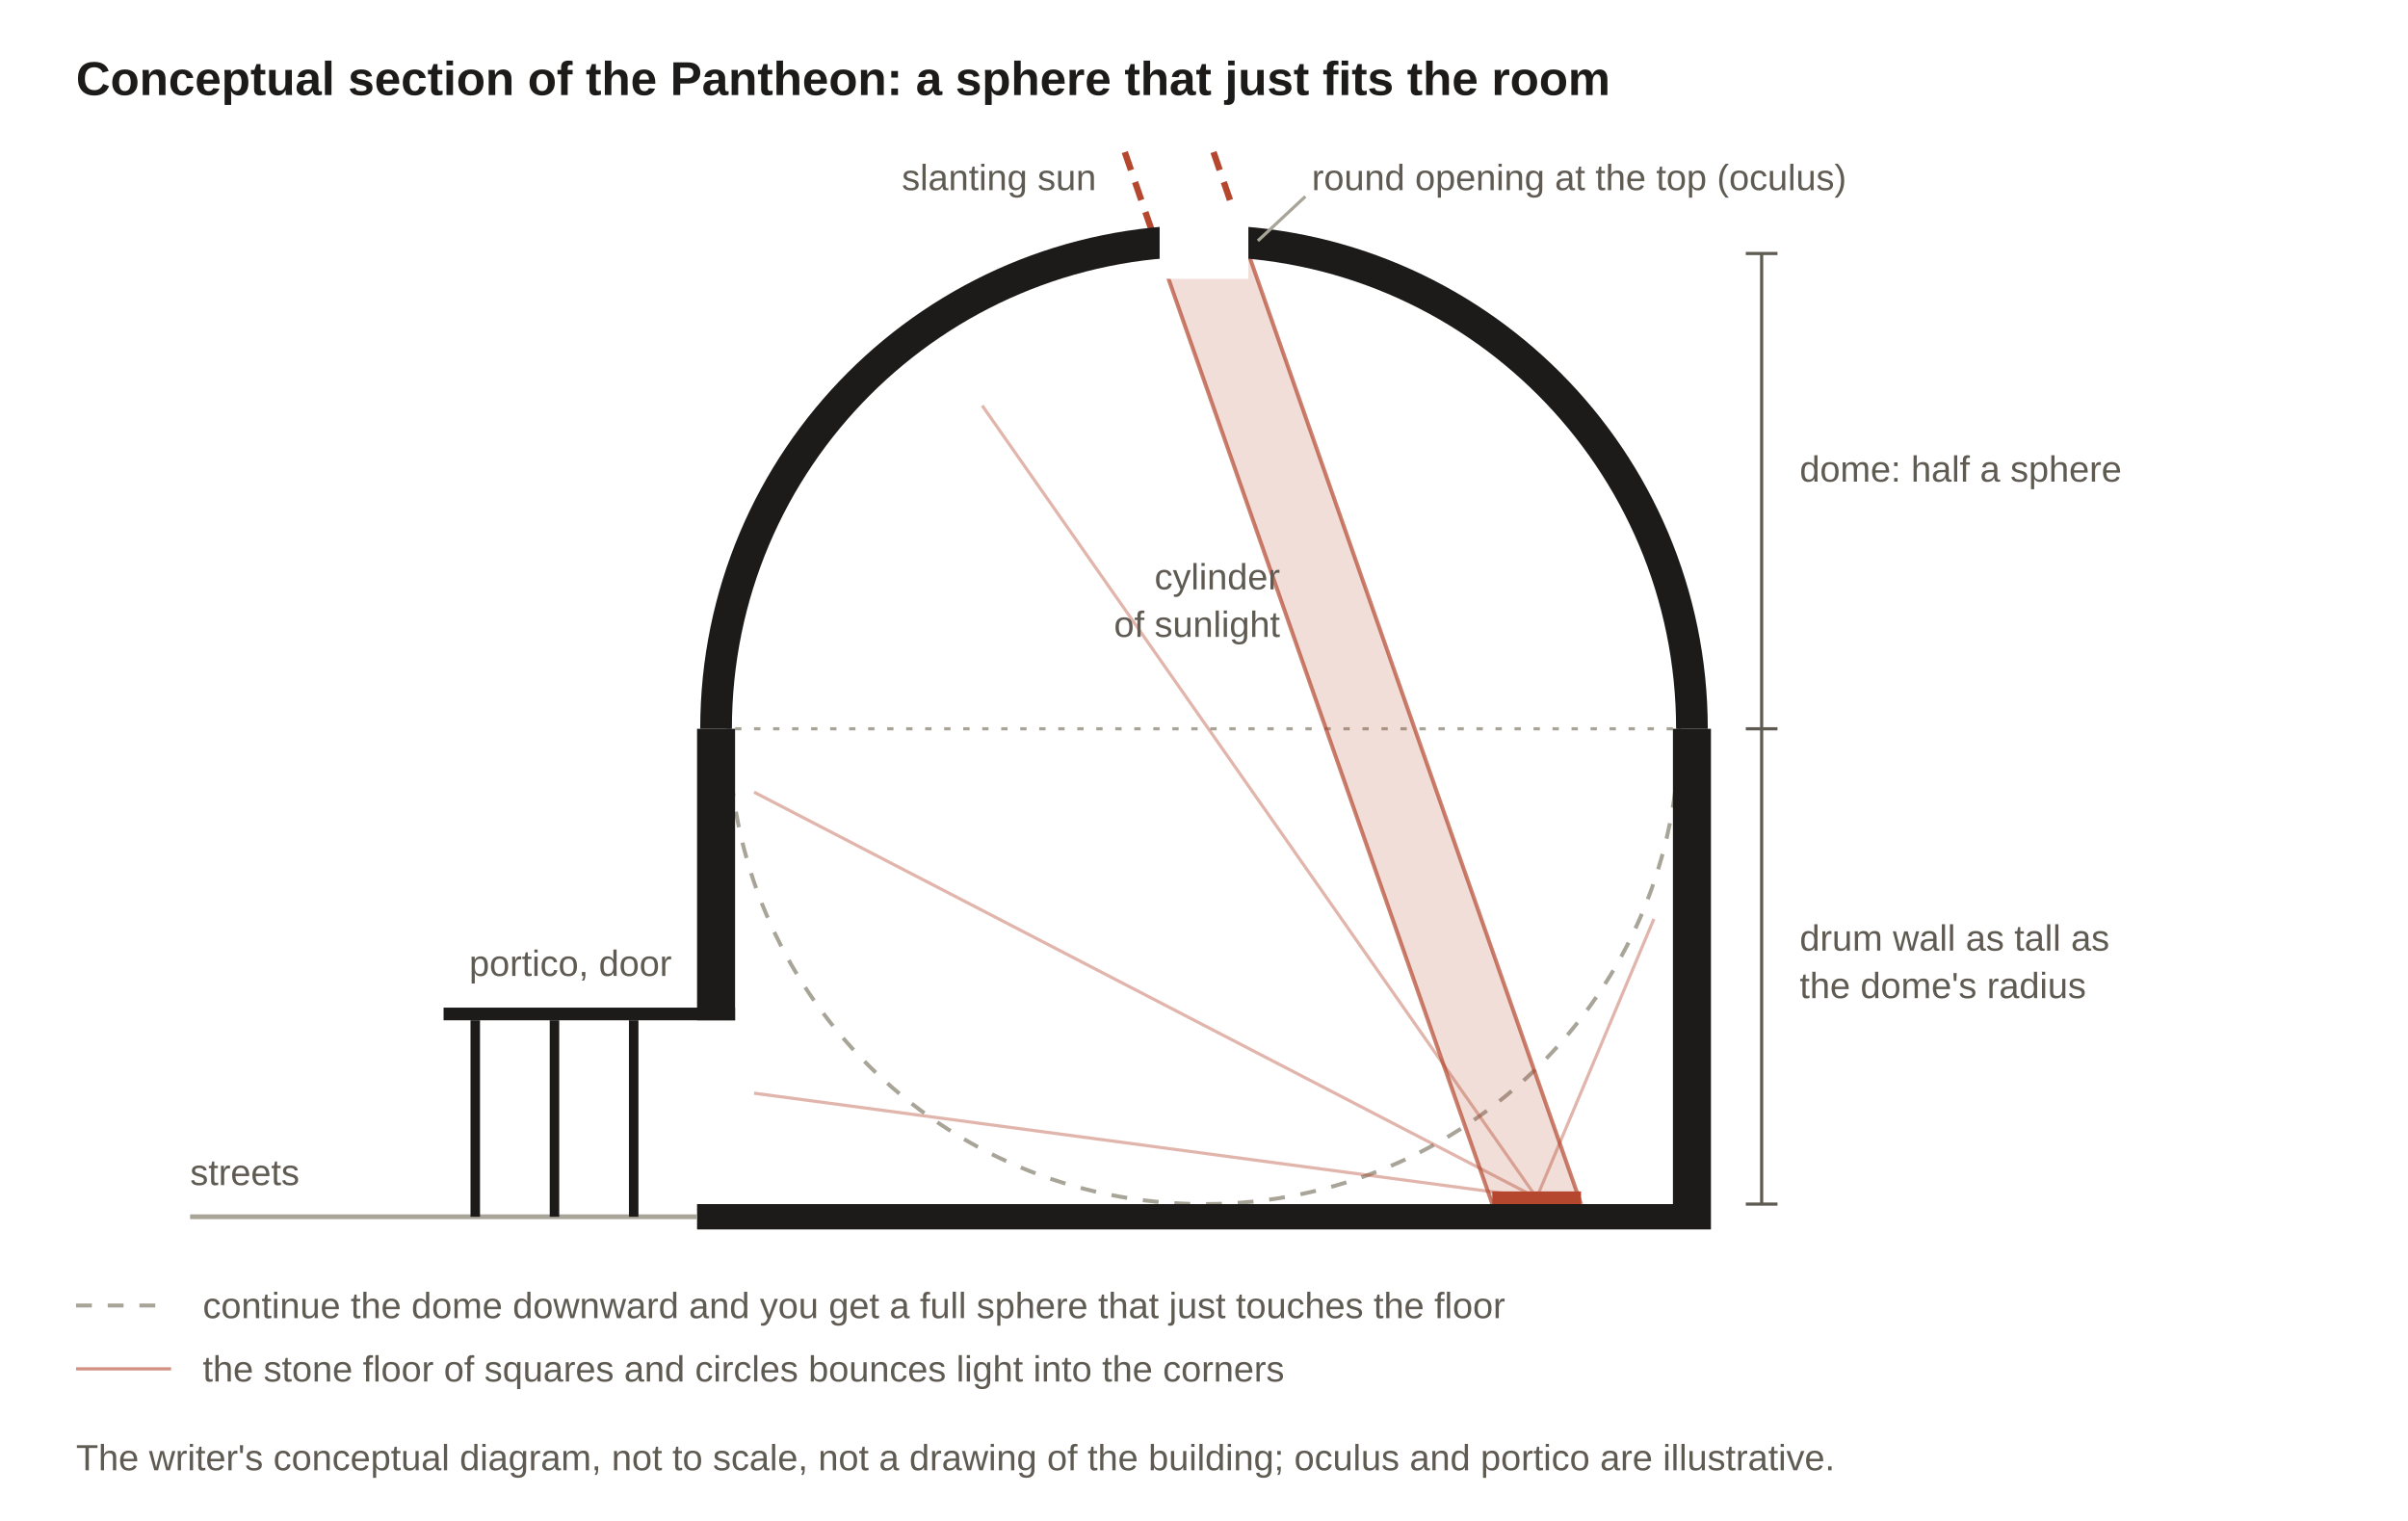
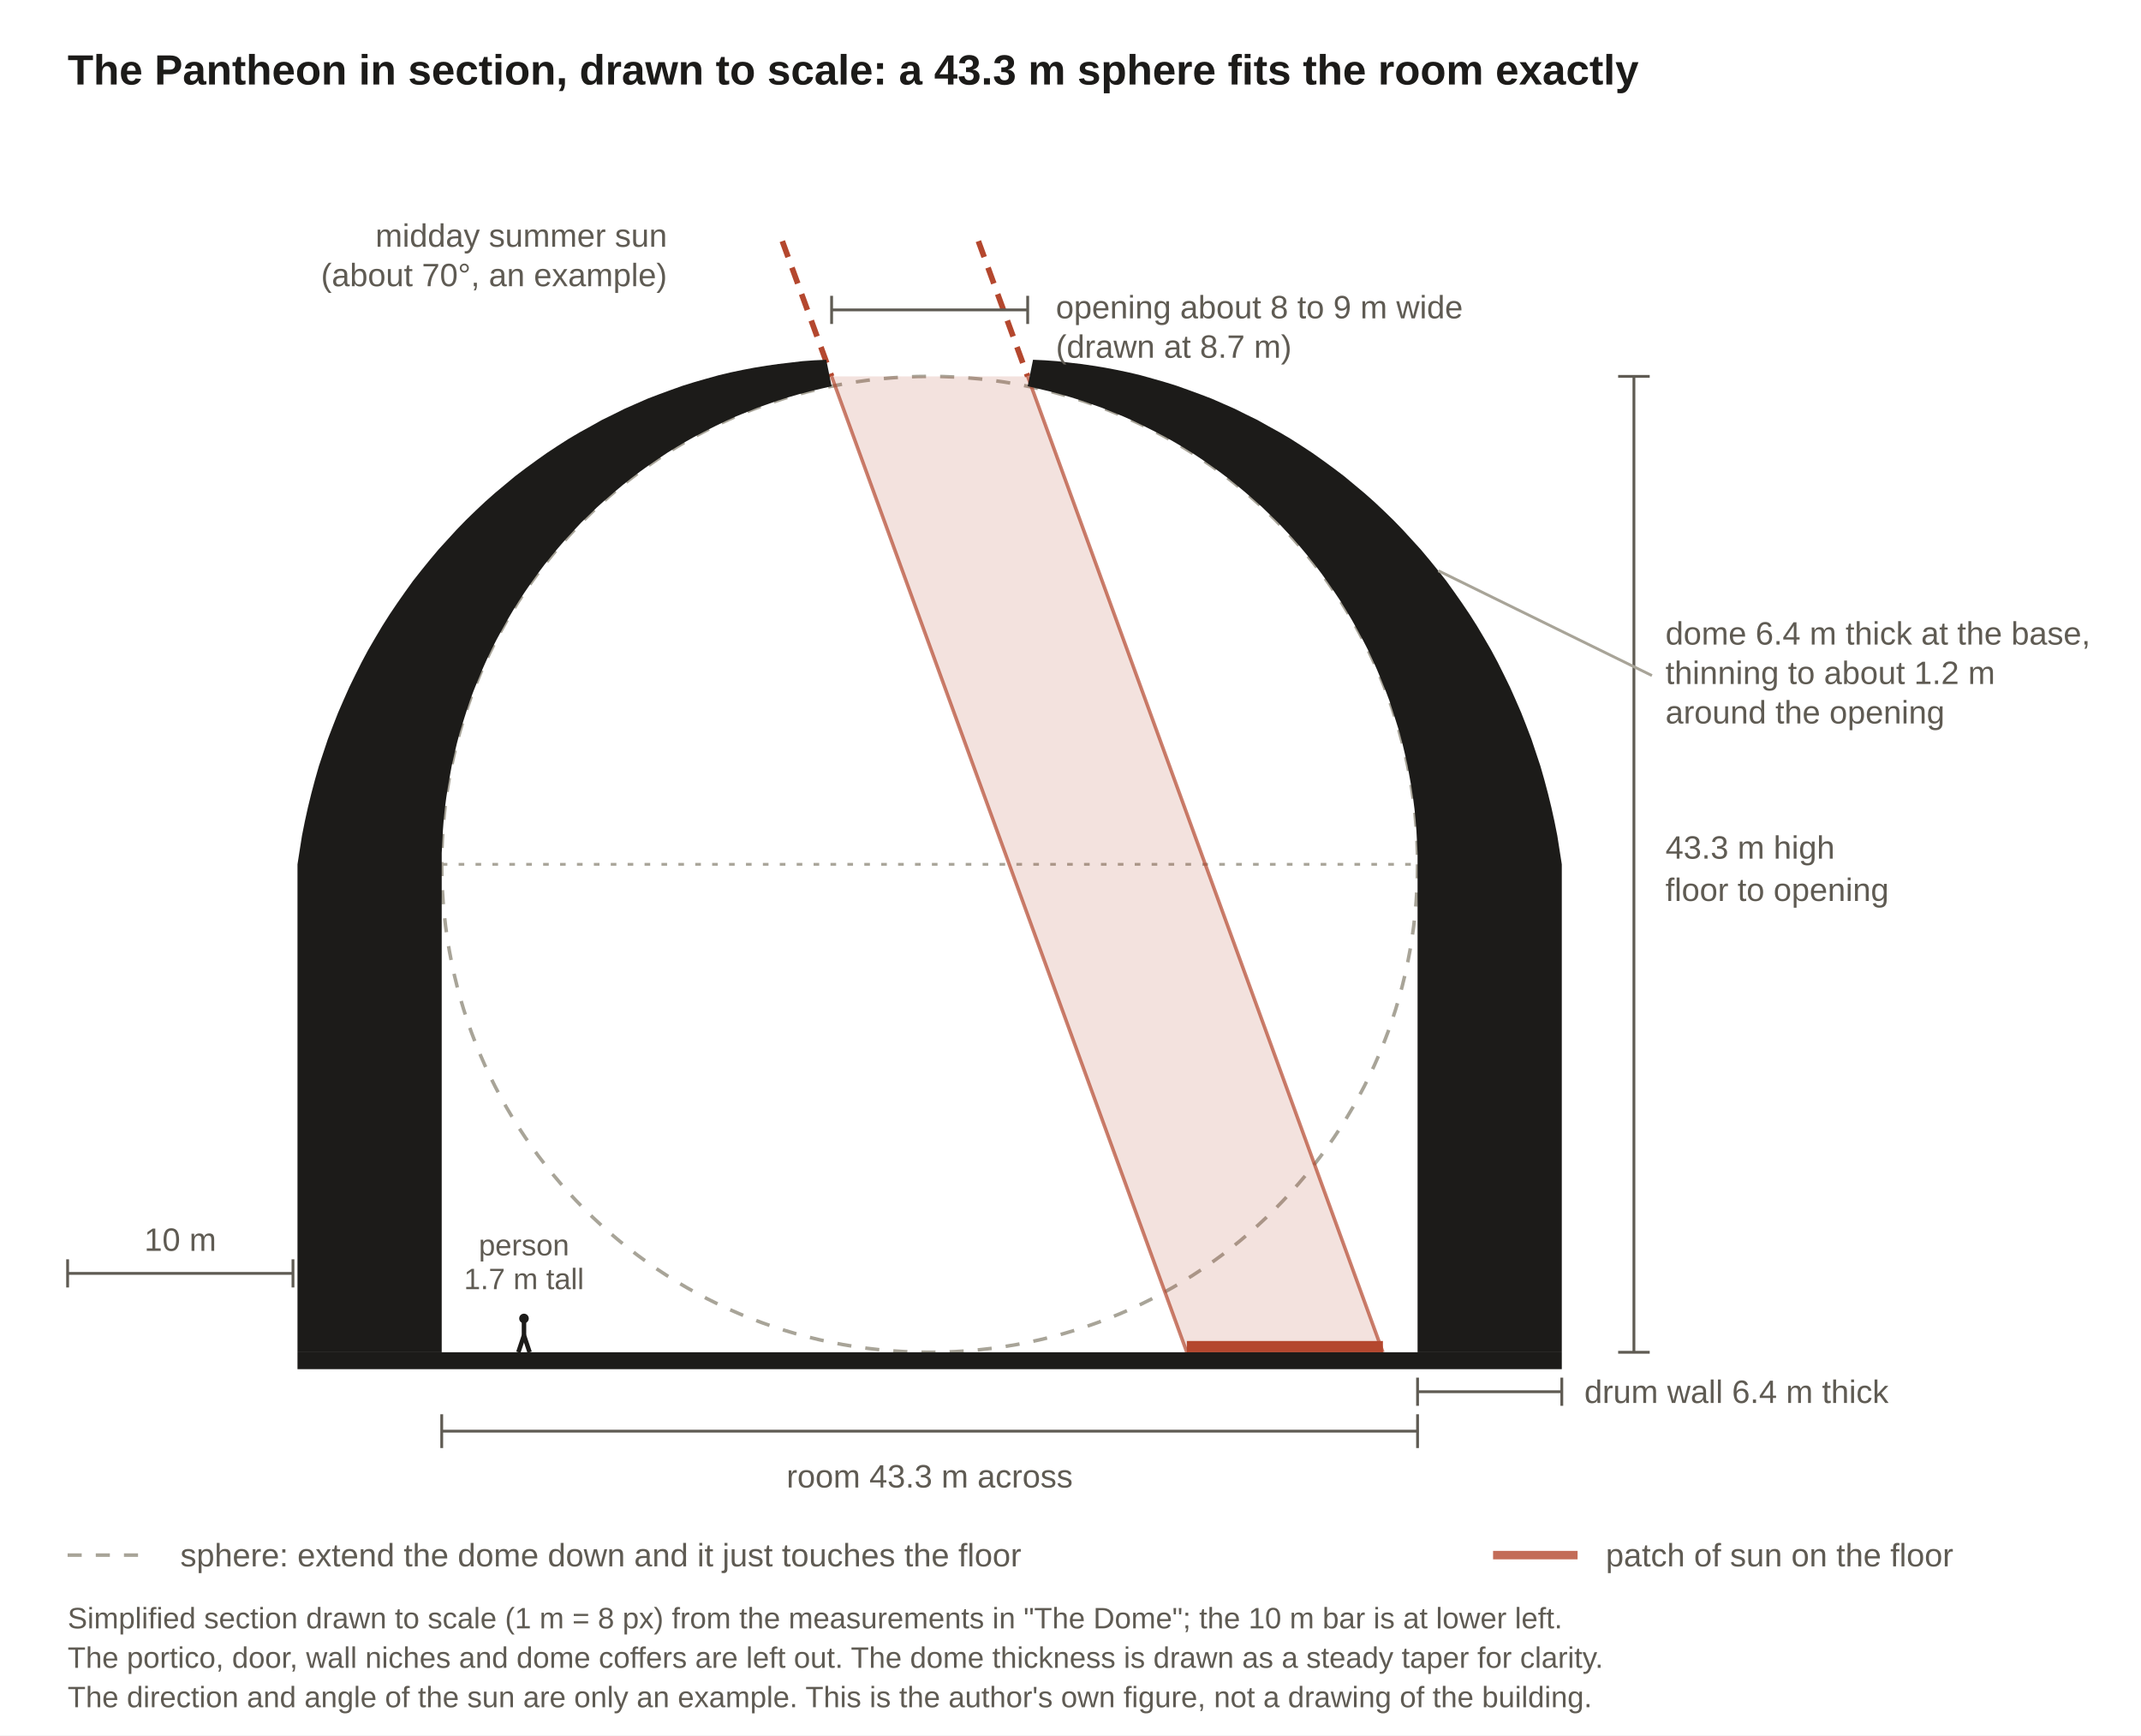
- <svg xmlns="http://www.w3.org/2000/svg" viewBox="0 0 760 480" font-family="'Segoe UI', Arial, sans-serif" font-size="13">
-   <rect width="760" height="480" fill="#ffffff" />
-   <text x="24" y="30" font-size="15" font-weight="600" fill="#1c1b19">Conceptual section of the Pantheon: a sphere that just fits the room</text>
-   <circle cx="380" cy="230" r="150" fill="none" stroke="#a8a498" stroke-width="1.25" stroke-dasharray="5 5" />
-   <line x1="232" y1="230" x2="528" y2="230" stroke="#a8a498" stroke-width="1" stroke-dasharray="2 4" />
-   <polygon points="366,80 394,80 499,380 471,380" fill="#b4472e" opacity="0.18" />
+ <svg xmlns="http://www.w3.org/2000/svg" viewBox="0 0 760 616" font-family="'Segoe UI', Arial, sans-serif" font-size="13">
+   <rect width="760" height="616" fill="#ffffff" />
+   <text x="24" y="30" font-size="15" font-weight="600" fill="#1c1b19">The Pantheon in section, drawn to scale: a 43.3 m sphere fits the room exactly</text>
+   <circle cx="330" cy="306.8" r="173.2" fill="none" stroke="#a8a498" stroke-width="1.25" stroke-dasharray="5 5" />
+   <line x1="156.8" y1="306.8" x2="503.2" y2="306.8" stroke="#a8a498" stroke-width="1" stroke-dasharray="2 4" />
+   <polygon points="295.2,133.6 364.8,133.6 490.9,480 421.3,480" fill="#b4472e" opacity="0.16" />
  <g stroke="#b4472e" stroke-width="2" stroke-dasharray="6 4">
-     <line x1="355" y1="48" x2="366" y2="80" />
-     <line x1="383" y1="48" x2="394" y2="80" />
+     <line x1="277.7" y1="85.6" x2="295.2" y2="133.6" />
+     <line x1="347.3" y1="85.6" x2="364.8" y2="133.6" />
  </g>
  <g stroke="#b4472e" stroke-width="1.25" opacity="0.7">
-     <line x1="366" y1="80" x2="471" y2="380" />
-     <line x1="394" y1="80" x2="499" y2="380" />
+     <line x1="295.2" y1="133.6" x2="421.3" y2="480" />
+     <line x1="364.8" y1="133.6" x2="490.9" y2="480" />
  </g>
-   <g stroke="#b4472e" stroke-width="1" opacity="0.4">
-     <line x1="485" y1="378" x2="238" y2="250" />
-     <line x1="485" y1="378" x2="238" y2="345" />
-     <line x1="485" y1="378" x2="522" y2="290" />
-     <line x1="485" y1="378" x2="310" y2="128" />
+   <rect x="421.3" y="476" width="69.6" height="4" fill="#b4472e" />
+   <rect x="105.6" y="480" width="448.8" height="6" fill="#1c1b19" />
+   <polygon points="503.2,480 554.4,480 554.4,306.8 553.6,301.7 552.8,296.6 551.8,291.6 550.7,286.6 549.5,281.7 548.2,276.8 546.8,271.9 545.2,267.1 543.6,262.3 541.8,257.6 540,253 538,248.4 536,243.9 533.8,239.4 531.6,235 529.3,230.7 526.8,226.4 524.3,222.2 521.7,218.1 519,214.1 516.2,210.1 513.4,206.2 510.4,202.4 507.4,198.7 504.3,195 501.1,191.5 497.9,188 494.6,184.6 491.2,181.3 487.8,178.1 484.3,175 480.7,172 477.1,169 473.4,166.2 469.7,163.5 465.9,160.8 462.1,158.3 458.2,155.8 454.3,153.5 450.3,151.3 446.4,149.1 442.3,147.1 438.3,145.1 434.2,143.3 430.1,141.5 425.9,139.9 421.8,138.4 417.6,136.9 413.4,135.6 409.2,134.4 404.9,133.2 400.7,132.2 396.4,131.3 392.2,130.5 387.9,129.8 383.7,129.2 379.4,128.7 375.2,128.2 371,127.9 366.7,127.7 364.8,137.1 368.7,138 372.5,138.9 376.3,139.9 380.1,141 383.9,142.2 387.6,143.5 391.3,144.8 395,146.3 398.7,147.8 402.3,149.4 405.8,151.1 409.4,152.9 412.9,154.7 416.3,156.6 419.7,158.6 423.1,160.7 426.4,162.9 429.6,165.1 432.8,167.4 436,169.8 439.1,172.3 442.1,174.8 445.1,177.4 448,180 450.9,182.8 453.7,185.5 456.4,188.4 459.1,191.3 461.7,194.3 464.2,197.3 466.7,200.4 469.1,203.6 471.4,206.8 473.6,210 475.8,213.3 477.9,216.7 479.9,220.1 481.8,223.5 483.7,227 485.5,230.5 487.2,234.1 488.8,237.7 490.3,241.3 491.8,245 493.2,248.7 494.4,252.4 495.6,256.2 496.8,260 497.8,263.8 498.7,267.6 499.6,271.5 500.3,275.4 501,279.3 501.6,283.2 502.1,287.1 502.5,291 502.8,295 503,298.9 503.2,302.8 503.2,306.8 503.2,306.8" fill="#1c1b19" />
+   <polygon points="156.8,480 105.6,480 105.6,306.8 106.4,301.7 107.2,296.6 108.2,291.6 109.3,286.6 110.5,281.7 111.8,276.8 113.2,271.9 114.8,267.1 116.4,262.3 118.2,257.6 120,253 122,248.4 124,243.9 126.2,239.4 128.4,235 130.7,230.7 133.2,226.4 135.7,222.2 138.3,218.1 141,214.1 143.8,210.1 146.6,206.2 149.6,202.4 152.6,198.7 155.7,195 158.9,191.5 162.1,188 165.4,184.6 168.8,181.3 172.2,178.1 175.7,175 179.3,172 182.9,169 186.6,166.2 190.3,163.5 194.1,160.8 197.9,158.3 201.8,155.8 205.7,153.5 209.7,151.3 213.6,149.1 217.7,147.1 221.7,145.1 225.8,143.3 229.9,141.5 234.1,139.9 238.2,138.4 242.4,136.9 246.6,135.6 250.8,134.4 255.1,133.2 259.3,132.2 263.6,131.3 267.8,130.5 272.1,129.8 276.3,129.2 280.6,128.7 284.8,128.2 289,127.9 293.3,127.7 295.2,137.1 291.3,138 287.5,138.9 283.7,139.9 279.9,141 276.1,142.2 272.4,143.5 268.7,144.8 265,146.3 261.3,147.8 257.7,149.4 254.2,151.1 250.6,152.9 247.1,154.7 243.7,156.6 240.3,158.6 236.9,160.7 233.6,162.9 230.4,165.1 227.2,167.4 224,169.8 220.9,172.3 217.9,174.8 214.9,177.4 212,180 209.1,182.8 206.3,185.5 203.6,188.4 200.9,191.3 198.3,194.3 195.8,197.3 193.3,200.4 190.9,203.6 188.6,206.8 186.4,210 184.2,213.3 182.1,216.7 180.1,220.1 178.2,223.5 176.3,227 174.5,230.5 172.8,234.1 171.2,237.7 169.7,241.3 168.2,245 166.8,248.7 165.6,252.4 164.4,256.2 163.2,260 162.2,263.8 161.3,267.6 160.4,271.5 159.7,275.4 159,279.3 158.4,283.2 157.9,287.1 157.5,291 157.2,295 157,298.9 156.8,302.8 156.8,306.8 156.8,306.8" fill="#1c1b19" />
+   <g stroke="#1c1b19" stroke-width="1.6" fill="#1c1b19">
+     <circle cx="186" cy="468" r="1.7" stroke="none" />
+     <line x1="186" y1="468" x2="186" y2="474" />
+     <line x1="186" y1="474" x2="184" y2="480" />
+     <line x1="186" y1="474" x2="188" y2="480" />
  </g>
-   <rect x="471" y="376" width="28" height="4" fill="#b4472e" />
-   <rect x="220" y="380" width="320" height="8" fill="#1c1b19" />
-   <rect x="220" y="230" width="12" height="150" fill="#1c1b19" />
-   <rect x="528" y="230" width="12" height="150" fill="#1c1b19" />
-   <path d="M226 230 A154 154 0 0 1 534 230" fill="none" stroke="#1c1b19" stroke-width="10" />
-   <rect x="366" y="66" width="28" height="22" fill="#ffffff" />
-   <rect x="219" y="322" width="14" height="58" fill="#ffffff" />
-   <line x1="60" y1="384" x2="220" y2="384" stroke="#a8a498" stroke-width="1.5" />
-   <g stroke="#1c1b19" stroke-width="3">
-     <line x1="150" y1="322" x2="150" y2="384" />
-     <line x1="175" y1="322" x2="175" y2="384" />
-     <line x1="200" y1="322" x2="200" y2="384" />
-   </g>
-   <line x1="140" y1="320" x2="232" y2="320" stroke="#1c1b19" stroke-width="4" />
  <g stroke="#5f5b53" stroke-width="1" fill="none">
-     <path d="M556 80V380M551 80H561M551 230H561M551 380H561" />
+     <path d="M580 480V133.6M574.4 480H585.6M574.4 133.6H585.6" />
+     <path d="M156.8 508H503.2M156.8 502V514M503.2 502V514" />
+     <path d="M503.2 494H554.4M503.2 489V499M554.4 489V499" />
+     <path d="M295.2 110H364.8M295.2 105V115M364.8 105V115" />
+     <path d="M24 452H104M24 447V457M104 447V457" />
  </g>
  <g font-size="11.5" fill="#5f5b53">
-     <text x="346" y="60" text-anchor="end">slanting sun</text>
-     <text x="414" y="60">round opening at the top (oculus)</text>
-     <path d="M412 62L397 76" stroke="#a8a498" stroke-width="1" />
-     <text x="404" y="186" text-anchor="end">cylinder</text>
-     <text x="404" y="201" text-anchor="end">of sunlight</text>
-     <text x="568" y="152">dome: half a sphere</text>
-     <text x="568" y="300">drum wall as tall as</text>
-     <text x="568" y="315">the dome's radius</text>
-     <text x="212" y="308" text-anchor="end">portico, door</text>
-     <text x="60" y="374">streets</text>
-     <line x1="24" y1="412" x2="54" y2="412" stroke="#a8a498" stroke-width="1.25" stroke-dasharray="5 5" />
-     <text x="64" y="416">continue the dome downward and you get a full sphere that just touches the floor</text>
-     <line x1="24" y1="432" x2="54" y2="432" stroke="#b4472e" stroke-width="1" opacity="0.6" />
-     <text x="64" y="436">the stone floor of squares and circles bounces light into the corners</text>
+     <text x="591.2" y="304.8">43.3 m high</text>
+     <text x="591.2" y="319.8">floor to opening</text>
+     <text x="562.4" y="498">drum wall 6.4 m thick</text>
+     <text x="330" y="528" text-anchor="middle">room 43.3 m across</text>
+     <text x="374.8" y="113">opening about 8 to 9 m wide</text>
+     <text x="374.8" y="127" dx="0">(drawn at 8.7 m)</text>
+     <text x="236.8" y="87.6" text-anchor="end">midday summer sun</text>
+     <text x="236.8" y="101.6" text-anchor="end">(about 70°, an example)</text>
+     <text x="591.2" y="228.8">dome 6.4 m thick at the base,</text>
+     <text x="591.2" y="242.8">thinning to about 1.2 m</text>
+     <text x="591.2" y="256.8">around the opening</text>
+     <path d="M510.6,202.6 L586.4 239.8" stroke="#a8a498" stroke-width="1" fill="none" />
+     <text x="186" y="445.6" text-anchor="middle" font-size="10.5">person</text>
+     <text x="186" y="457.6" text-anchor="middle" font-size="10.5">1.7 m tall</text>
+     <text x="64" y="444" text-anchor="middle">10 m</text>
  </g>
-   <text x="24" y="464" font-size="11.5" fill="#5f5b53">The writer's conceptual diagram, not to scale, not a drawing of the building; oculus and portico are illustrative.</text>
+   <g font-size="11.5" fill="#5f5b53">
+     <line x1="24" y1="552" x2="54" y2="552" stroke="#a8a498" stroke-width="1.25" stroke-dasharray="5 5" />
+     <text x="64" y="556">sphere: extend the dome down and it just touches the floor</text>
+     <line x1="530" y1="552" x2="560" y2="552" stroke="#b4472e" stroke-width="3" opacity="0.8" />
+     <text x="570" y="556">patch of sun on the floor</text>
+     <text x="24" y="578" font-size="10.5">Simplified section drawn to scale (1 m = 8 px) from the measurements in "The Dome"; the 10 m bar is at lower left.</text>
+     <text x="24" y="592" font-size="10.5">The portico, door, wall niches and dome coffers are left out. The dome thickness is drawn as a steady taper for clarity.</text>
+     <text x="24" y="606" font-size="10.5">The direction and angle of the sun are only an example. This is the author's own figure, not a drawing of the building.</text>
+   </g>
</svg>
